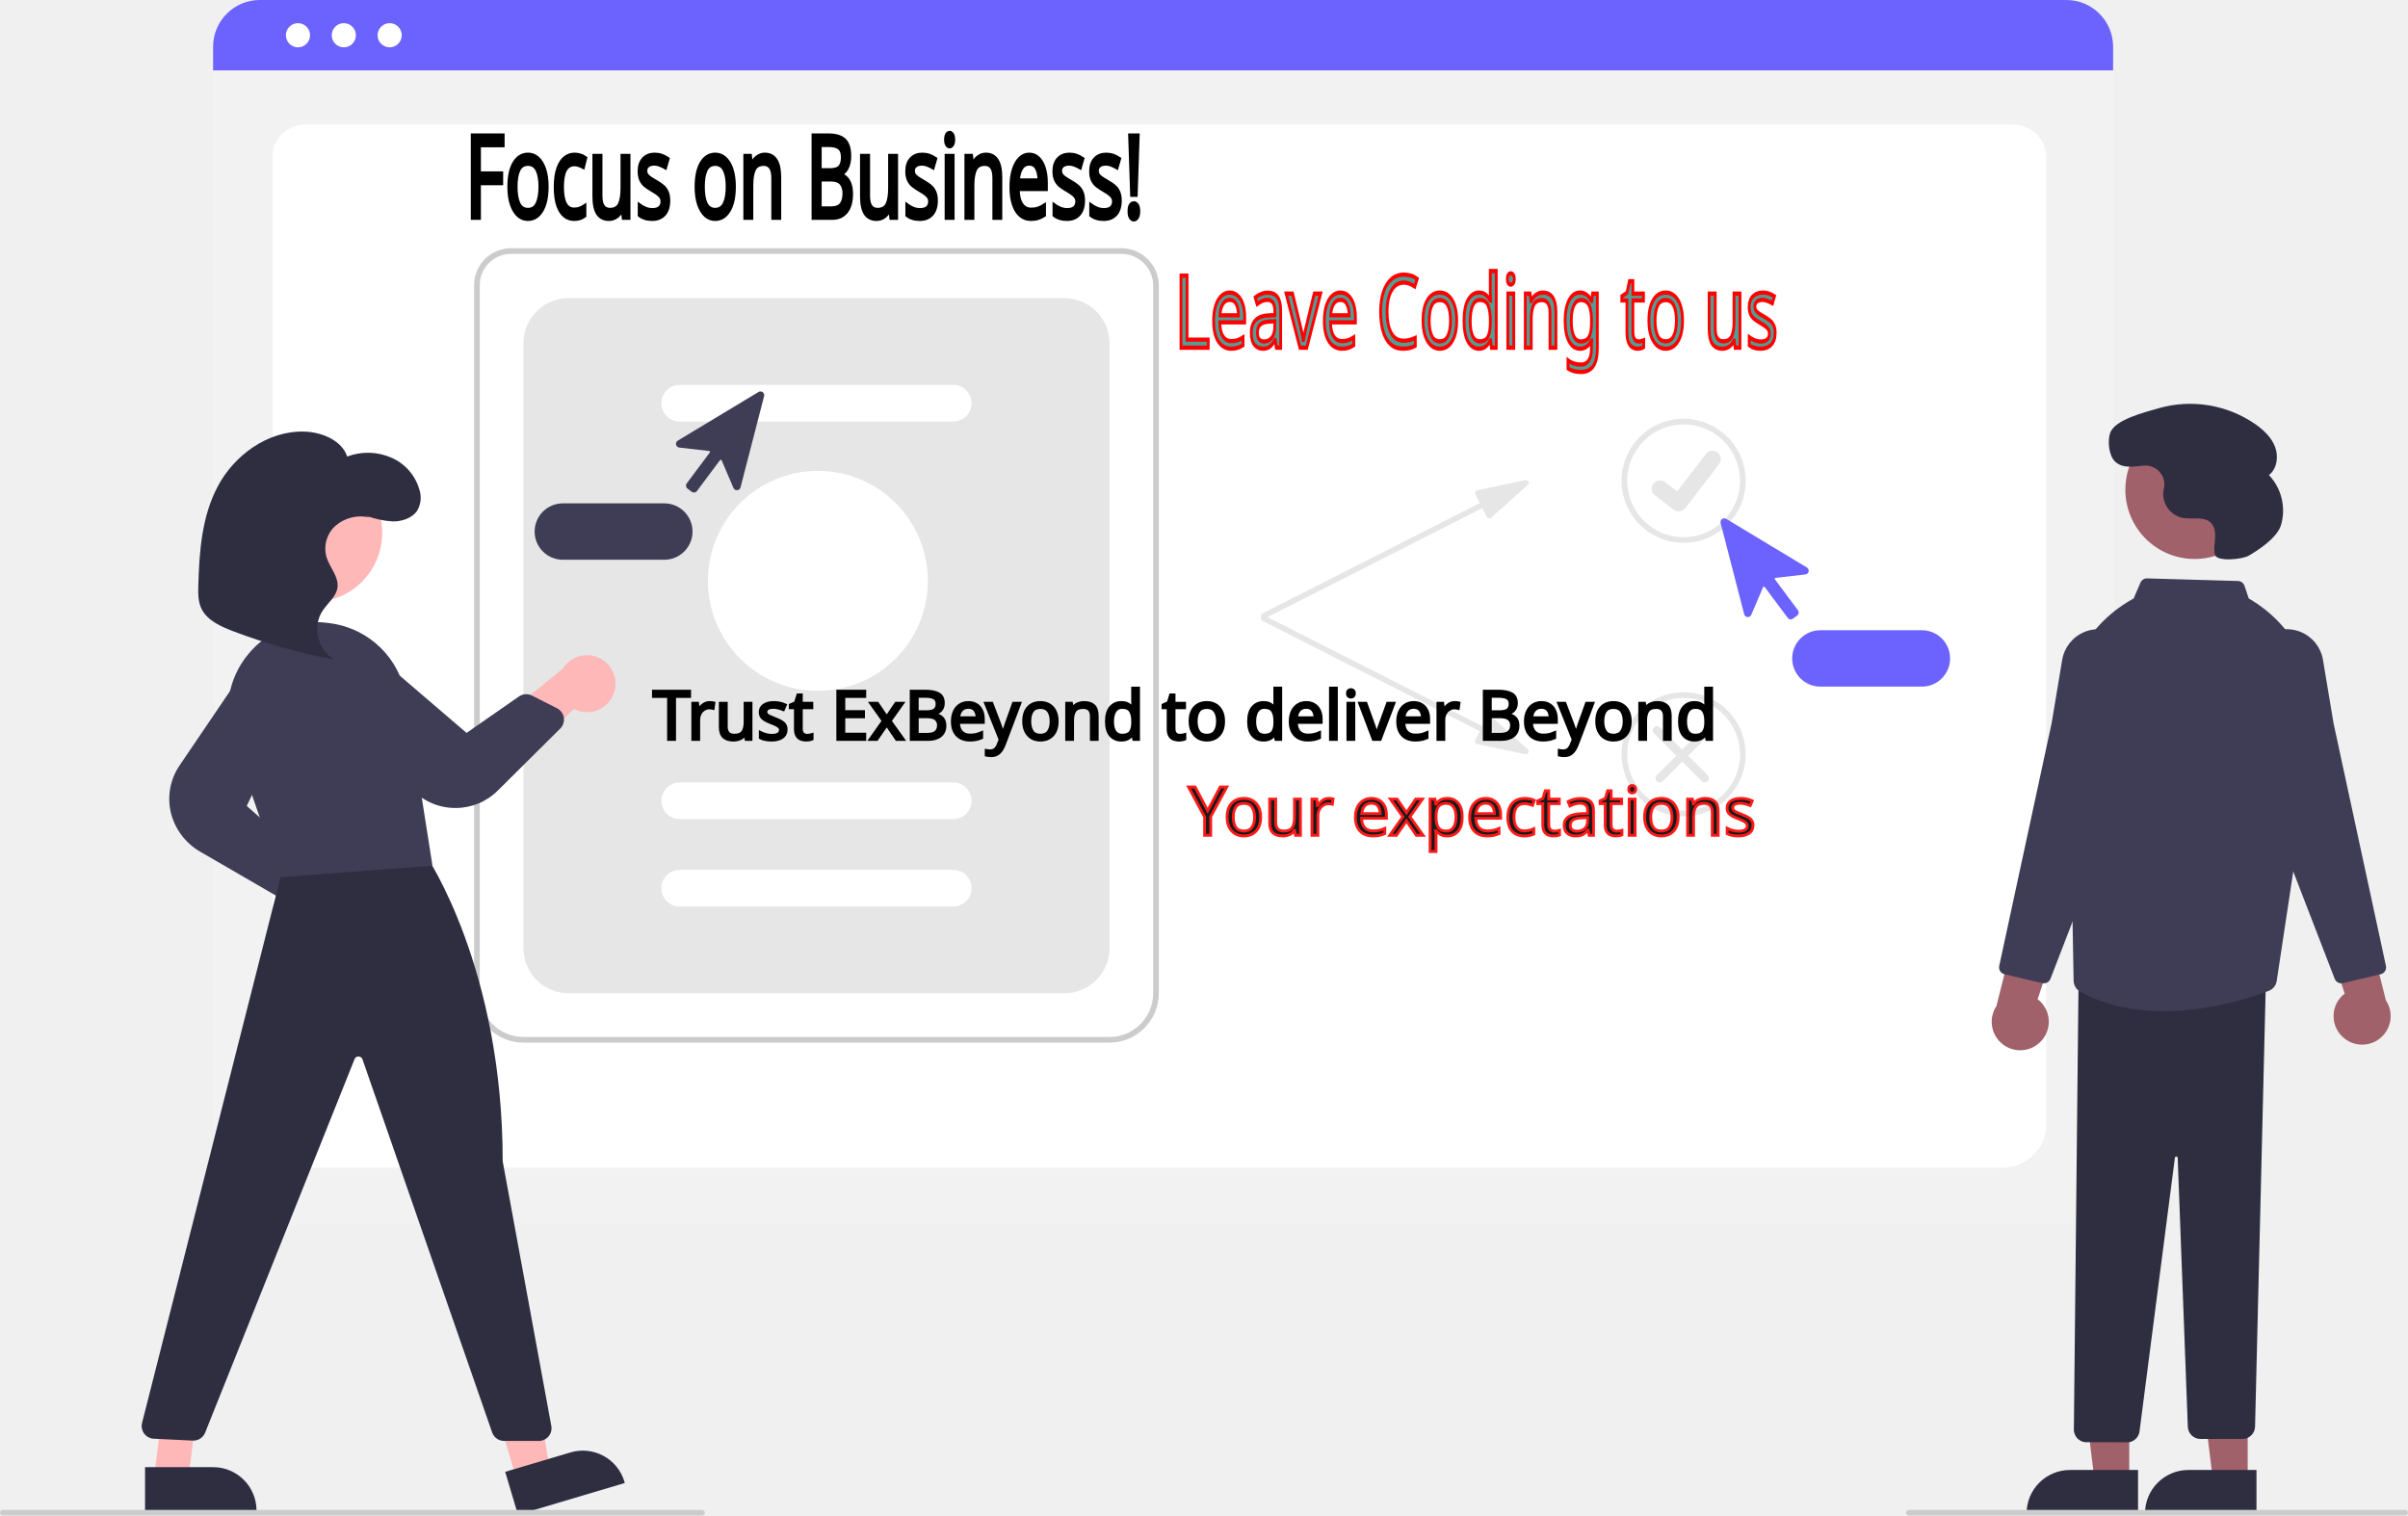
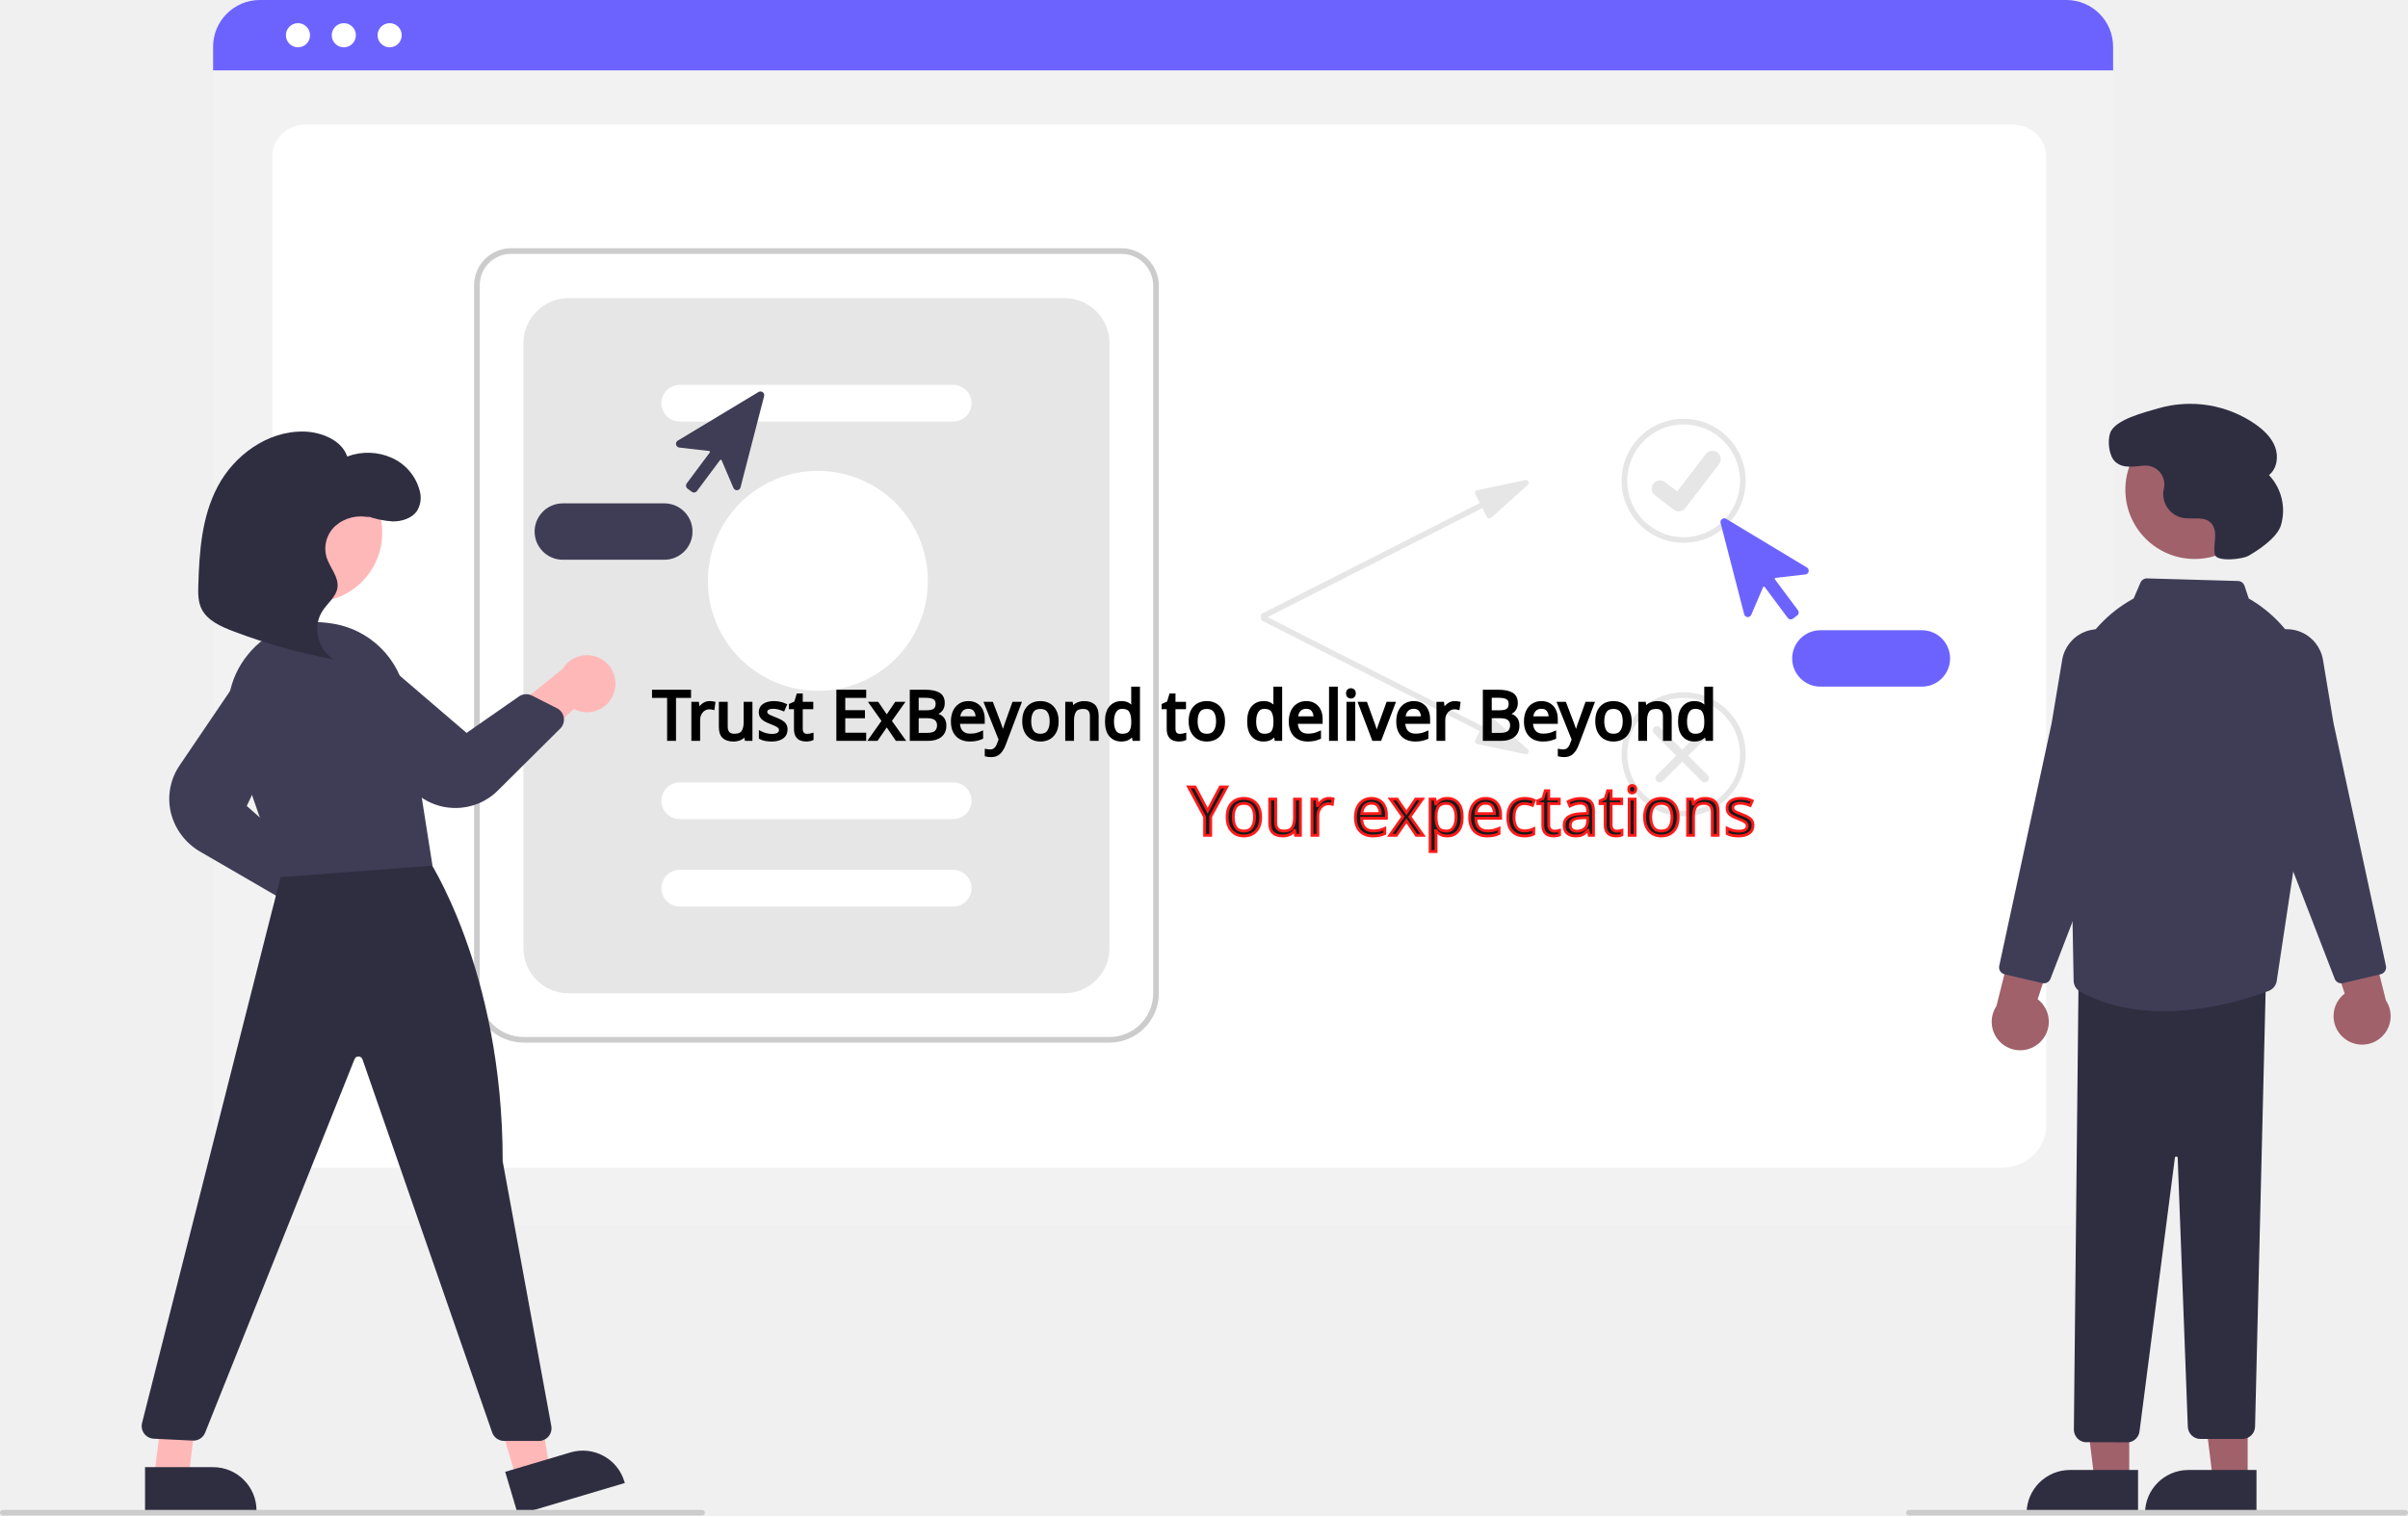
<svg xmlns="http://www.w3.org/2000/svg" width="854" height="537.526">
  <g>
-     <rect x="-1" y="-1" width="856" height="539.526" id="canvas_background" fill="none" />
+     <rect fill="none" id="canvas_background" height="539.526" width="856" y="-1" x="-1" />
  </g>
  <g>
-     <path d="m733.149,434.548l-640.838,0a16.519,16.519 0 0 1 -16.5,-16.5l0,-395.154a12.102,12.102 0 0 1 12.088,-12.088l649.453,0a12.311,12.311 0 0 1 12.297,12.297l0,394.945a16.519,16.519 0 0 1 -16.5,16.5z" fill="#f2f2f2" id="svg_1" />
-     <path d="m709.772,414.181l-597.245,0c-8.755,0 -15.878,-6.67 -15.878,-14.868l0,-344.105c0,-6.08 5.278,-11.027 11.766,-11.027l605.274,0c6.595,0 11.961,5.028 11.961,11.209l0,343.923c0,8.198 -7.123,14.868 -15.878,14.868z" fill="#fff" id="svg_2" />
-     <path d="m749.419,24.95l-673.84,0l0,-8.4a16.574,16.574 0 0 1 16.56,-16.55l640.72,0a16.574,16.574 0 0 1 16.56,16.55l0,8.4z" fill="#6c63ff" id="svg_3" />
-     <circle cx="105.674" cy="12.5" r="4.283" fill="#fff" id="svg_4" />
-     <circle cx="121.933" cy="12.5" r="4.283" fill="#fff" id="svg_5" />
-     <circle cx="138.192" cy="12.5" r="4.283" fill="#fff" id="svg_6" />
-     <path d="m393.482,369.782l-207.839,0a17.52,17.52 0 0 1 -17.5,-17.5l0,-251.154a13.103,13.103 0 0 1 13.088,-13.088l216.453,0a13.312,13.312 0 0 1 13.297,13.297l0,250.945a17.52,17.52 0 0 1 -17.5,17.5zm-212.251,-279.742a11.101,11.101 0 0 0 -11.088,11.088l0,251.154a15.517,15.517 0 0 0 15.5,15.5l207.839,0a15.518,15.518 0 0 0 15.5,-15.5l0,-250.945a11.31,11.31 0 0 0 -11.297,-11.297l-216.453,0z" fill="#ccc" id="svg_7" />
-     <path d="m201.644,352.282l175.839,0a16,16 0 0 0 16,-16l0,-214.548a16,16 0 0 0 -16,-16l-175.839,0a16,16 0 0 0 -16,16l0,214.548a16,16 0 0 0 16,16z" fill="#e6e6e6" id="svg_8" />
-     <path d="m338.063,149.509l-97,0a6.5,6.5 0 0 1 0,-13l97,0a6.5,6.5 0 1 1 0,13z" fill="#fff" id="svg_9" />
-     <path d="m338.063,290.509l-97,0a6.5,6.5 0 0 1 0,-13l97,0a6.5,6.5 0 1 1 0,13z" fill="#fff" id="svg_10" />
-     <path d="m338.063,321.509l-97,0a6.5,6.5 0 0 1 0,-13l97,0a6.5,6.5 0 1 1 0,13z" fill="#fff" id="svg_11" />
-     <circle cx="290.063" cy="206.009" r="39" fill="#fff" id="svg_12" />
-     <path d="m540.947,170.271l-17.037,3.593a1,1 0 0 0 -0.686,1.431l1.587,3.127l-77.044,39.107a1,1 0 1 0 0.905,1.783l77.044,-39.107l1.587,3.128a1,1 0 0 0 1.56,0.292l12.957,-11.632a1,1 0 0 0 -0.874,-1.723z" fill="#e6e6e6" id="svg_13" />
-     <path d="m540.947,267.478l-17.037,-3.593a1,1 0 0 1 -0.686,-1.431l1.587,-3.127l-77.044,-39.107a1,1 0 1 1 0.905,-1.783l77.044,39.107l1.587,-3.128a1,1 0 0 1 1.56,-0.292l12.957,11.632a1,1 0 0 1 -0.874,1.723z" fill="#e6e6e6" id="svg_14" />
-     <path d="m597.102,192.526a22,22 0 1 1 22,-22a22.025,22.025 0 0 1 -22,22zm0,-42a20,20 0 1 0 20,20a20.023,20.023 0 0 0 -20,-20z" fill="#e6e6e6" id="svg_15" />
-     <path d="m597.102,289.526a22,22 0 1 1 22,-22a22.025,22.025 0 0 1 -22,22zm0,-42a20,20 0 1 0 20,20a20.023,20.023 0 0 0 -20,-20z" fill="#e6e6e6" id="svg_16" />
-     <path id="a52d33ee-34c0-426d-bf77-f0f4463d7cbc" d="m595.359,181.366a2.93,2.93 0 0 1 -1.763,-0.586l-0.032,-0.024l-6.64,-5.079a2.951,2.951 0 1 1 3.591,-4.684l4.301,3.298l10.163,-13.259a2.95,2.95 0 0 1 4.135,-0.546l0.001,0.001l-0.063,0.088l0.065,-0.088a2.953,2.953 0 0 1 0.546,4.136l-11.954,15.589a2.951,2.951 0 0 1 -2.347,1.151l-0.003,0.004z" fill="#e6e6e6" />
-     <path d="m587.556,277.071a1.5,1.5 0 0 1 0,-2.121l16.971,-16.971a1.5,1.5 0 0 1 2.121,2.121l-16.971,16.971a1.5,1.5 0 0 1 -2.121,0z" fill="#e6e6e6" id="svg_17" />
-     <path d="m605.648,277.071a1.5,1.5 0 0 0 0,-2.121l-16.971,-16.971a1.5,1.5 0 0 0 -2.121,2.121l16.971,16.971a1.5,1.5 0 0 0 2.121,0z" fill="#e6e6e6" id="svg_18" />
-     <path d="m635.09,219.679a1.374,1.374 0 0 1 -0.194,-0.014a1.321,1.321 0 0 1 -0.874,-0.521l-8.175,-10.962a0.33,0.33 0 0 0 -0.567,0.067l-4.192,9.807a1.329,1.329 0 0 1 -2.51,-0.19l-8.364,-32.375a1.329,1.329 0 0 1 1.973,-1.471l28.64,17.255a1.329,1.329 0 0 1 -0.534,2.459l-10.591,1.218a0.33,0.33 0 0 0 -0.227,0.524l8.175,10.961a1.332,1.332 0 0 1 -0.271,1.861l-1.497,1.116a1.32,1.32 0 0 1 -0.792,0.264z" fill="#6c63ff" id="svg_19" />
-     <path d="m681.602,243.526l-36,0a10,10 0 0 1 0,-20l36,0a10,10 0 0 1 0,20z" fill="#6c63ff" id="svg_20" />
-     <path d="m245.323,174.415l-1.497,-1.116a1.332,1.332 0 0 1 -0.271,-1.861l8.175,-10.961a0.33,0.33 0 0 0 -0.227,-0.524l-10.591,-1.218a1.329,1.329 0 0 1 -0.534,-2.459l28.64,-17.255a1.329,1.329 0 0 1 1.973,1.471l-8.364,32.375a1.329,1.329 0 0 1 -2.51,0.19l-4.192,-9.807a0.33,0.33 0 0 0 -0.567,-0.067l-8.175,10.962a1.321,1.321 0 0 1 -0.874,0.521a1.375,1.375 0 0 1 -0.194,0.014a1.32,1.32 0 0 1 -0.792,-0.264z" fill="#3f3d56" id="svg_21" />
-     <path d="m189.602,188.526a10.011,10.011 0 0 1 10,-10l36,0a10,10 0 0 1 0,20l-36,0a10.011,10.011 0 0 1 -10,-10z" fill="#3f3d56" id="svg_22" />
-     <path d="m723.351,369.796a10.056,10.056 0 0 0 -0.693,-15.404l11.18,-33.941l-17.922,4.86l-7.869,31.486a10.11,10.11 0 0 0 15.304,12.999l0,0z" fill="#a0616a" id="svg_23" />
-     <path d="m830.854,367.796a10.056,10.056 0 0 1 0.693,-15.404l-11.18,-33.941l17.922,4.86l7.869,31.486a10.11,10.11 0 0 1 -15.304,12.999l0,0z" fill="#a0616a" id="svg_24" />
-     <circle cx="778.323" cy="173.688" r="24.561" fill="#a0616a" id="svg_25" />
-     <polygon points="755.138 525.359 742.879 525.359 737.046 478.071 755.141 478.071 755.138 525.359" fill="#a0616a" id="svg_26" />
-     <path d="m758.265,537.243l-39.531,-0.001l0,-0.5a15.386,15.386 0 0 1 15.386,-15.386l0.001,0l24.144,0.001l-0.001,15.887z" fill="#2f2e41" id="svg_27" />
-     <polygon points="797.138 525.359 784.879 525.359 779.046 478.071 797.141 478.071 797.138 525.359" fill="#a0616a" id="svg_28" />
-     <path d="m800.265,537.243l-39.531,-0.001l0,-0.5a15.386,15.386 0 0 1 15.386,-15.386l0.001,0l24.144,0.001l-0.001,15.887z" fill="#2f2e41" id="svg_29" />
-     <path d="m754.938,511.537l-14.401,-0.04a4.438,4.438 0 0 1 -3.459,-1.04a4.503,4.503 0 0 1 -1.578,-3.32l1.659,-159.376l66.456,-0.664l-3.855,158.865a4.474,4.474 0 0 1 -4.499,4.392l-14.85,0a4.486,4.486 0 0 1 -4.497,-4.331l-3.594,-95.35a0.475,0.475 0 0 0 -0.492,-0.481a0.492,0.492 0 0 0 -0.506,0.467l-12.505,96.754a4.504,4.504 0 0 1 -3.879,4.125z" fill="#2f2e41" id="svg_30" />
-     <path d="m767.337,358.618c-9.819,0 -20.196,-1.754 -29.563,-6.883a4.539,4.539 0 0 1 -2.362,-3.887l-1.31,-72.738l-1.843,-15.564a47.412,47.412 0 0 1 23.598,-46.81l0.852,-0.485l2.398,-5.597a2.479,2.479 0 0 1 2.369,-1.514l32.243,0.921a2.51,2.51 0 0 1 2.3,1.709l1.498,4.493a47.194,47.194 0 0 1 23.139,48.179l-13.216,87.469a4.497,4.497 0 0 1 -2.84,3.53c-5.849,2.222 -20.764,7.177 -37.262,7.177z" fill="#3f3d56" id="svg_31" />
-     <path d="m830.344,348.755a2.511,2.511 0 0 1 -2.336,-1.599l-16.372,-42.374l-13.389,-66.017a13.01,13.01 0 0 1 5.325,-13.273l0,0a13.019,13.019 0 0 1 20.277,8.547l3.747,22.48l18.581,86.058a2.51,2.51 0 0 1 -1.871,2.96l-13.393,3.151a2.462,2.462 0 0 1 -0.568,0.066z" fill="#3f3d56" id="svg_32" />
-     <path d="m724.86,348.755a2.466,2.466 0 0 1 -0.569,-0.066l-13.393,-3.151a2.51,2.51 0 0 1 -1.871,-2.96l18.586,-86.081l3.742,-22.457a13.019,13.019 0 0 1 20.277,-8.547l0,0a13.01,13.01 0 0 1 5.325,13.273l-13.365,65.936l-16.396,42.456a2.511,2.511 0 0 1 -2.336,1.598z" fill="#3f3d56" id="svg_33" />
-     <path d="m797.44,197.119c-2.274,1.308 -11.262,2.176 -11.903,-0.368l-0.014,-0.056c-0.446,-1.864 -0.076,-3.811 0.052,-5.723s-0.059,-4.013 -1.362,-5.419c-2.428,-2.621 -6.748,-1.232 -10.258,-1.894a8.664,8.664 0 0 1 -6.74,-9.253c0.05,-0.398 0.128,-0.795 0.216,-1.193a6.673,6.673 0 0 0 -6.927,-8.081c-3.548,0.203 -7.378,1.278 -10.314,-1.35c-2.27,-2.032 -2.824,-7.322 -1.827,-10.201c1.676,-4.838 12.414,-7.371 17.102,-8.764a40.62,40.62 0 0 1 34.43,5.65c2.961,2.087 5.727,4.71 6.989,8.106s0.653,7.68 -2.193,9.922a18.332,18.332 0 0 1 4.246,17.806c-1.406,4.529 -8.114,8.872 -11.499,10.82z" fill="#2f2e41" id="svg_34" />
-     <path d="m113.569,333.109a10.056,10.056 0 0 1 -8.667,-12.753l-29.274,-20.494l17.265,-6.837l25.152,20.509a10.11,10.11 0 0 1 -4.477,19.574z" fill="#ffb8b8" id="svg_35" />
-     <path d="m97.671,317.531l-26.511,-15.376a22.056,22.056 0 0 1 -10.637,-14.237a21.139,21.139 0 0 1 3.196,-16.486l21.946,-32.371a10.969,10.969 0 0 1 18.979,10.881l-17.137,35.905l17.36,15.286a4.506,4.506 0 0 1 1.425,4.325l-1.965,9.127a4.453,4.453 0 0 1 -2.578,3.168a4.456,4.456 0 0 1 -4.079,-0.222l0,-0z" fill="#3f3d56" id="svg_36" />
-     <path d="m217.795,245.6a10.056,10.056 0 0 1 -14.263,5.859l-26.076,24.434l-3.14,-18.302l25.244,-20.397a10.11,10.11 0 0 1 18.235,8.407z" fill="#ffb8b8" id="svg_37" />
-     <circle cx="110.992" cy="188.964" r="24.561" fill="#ffb8b8" id="svg_38" />
-     <polygon points="183.308 524.961 195.059 521.465 187.165 474.477 169.822 479.637 183.308 524.961" fill="#ffb8b8" id="svg_39" />
-     <path d="m179.169,522.016l23.141,-6.885l0.001,-0a15.386,15.386 0 0 1 19.135,10.36l0.143,0.479l-37.889,11.273l-4.531,-15.227z" fill="#2f2e41" id="svg_40" />
-     <polygon points="54.57 524.359 66.829 524.359 72.662 477.071 60.568 477.071 54.57 524.359" fill="#ffb8b8" id="svg_41" />
-     <path d="m51.442,520.356l24.144,-0.001l0.001,0a15.386,15.386 0 0 1 15.386,15.386l0,0.5l-39.531,0.001l-0.001,-15.887z" fill="#2f2e41" id="svg_42" />
-     <path d="m174.537,508.036l-45.986,-132.327a1.471,1.471 0 0 0 -1.382,-1.007a1.433,1.433 0 0 0 -1.427,0.942l-52.989,132.468a4.479,4.479 0 0 1 -4.396,2.823l-13.831,-0.671a4.5,4.5 0 0 1 -4.143,-5.602l50.123,-197.544l50.287,-4.104l0.328,0.474c0.272,0.393 27.178,40.003 27.161,108.39l17.241,93.866a4.501,4.501 0 0 1 -4.426,5.313l-12.31,0a4.504,4.504 0 0 1 -4.251,-3.022z" fill="#2f2e41" id="svg_43" />
-     <path d="m82.581,262.312a31.289,31.289 0 0 1 5.354,-30.169a30.901,30.901 0 0 1 28.086,-11.24q0.625,0.084 1.242,0.169l0,0a31.273,31.273 0 0 1 26.722,26.215l9.391,59.73l-53.541,4.041l-0.384,0.028l-16.871,-48.773z" fill="#3f3d56" id="svg_44" />
-     <path d="m160.71,286.549a21.137,21.137 0 0 1 -15.342,-7.389l-25.327,-29.359a11.322,11.322 0 0 1 -2.865,-8.03a10.859,10.859 0 0 1 4.099,-7.954a10.983,10.983 0 0 1 13.991,0.236l30.204,25.886l18.582,-12.927a4.496,4.496 0 0 1 4.602,-0.32l8.894,4.502a4.5,4.5 0 0 1 1.138,7.208l-22.113,21.962a21.174,21.174 0 0 1 -15.011,6.201q-0.425,-0 -0.853,-0.016z" fill="#3f3d56" id="svg_45" />
-     <path d="m129.668,182.83a32.002,32.002 0 0 0 9.554,2.102c3.293,0.041 6.793,-1.099 8.595,-3.607a8.986,8.986 0 0 0 0.989,-7.439a17.671,17.671 0 0 0 -9.752,-11.457a20.761,20.761 0 0 0 -15.918,-0.512c-1.848,-5.618 -8.808,-8.675 -15.25,-8.848c-13.16,-0.353 -24.926,8.62 -30.644,19.41s-6.553,23.123 -6.908,35.097c-0.087,2.92 -0.123,5.965 1.26,8.602c2.06,3.926 6.741,6.04 11.152,7.716a209.368,209.368 0 0 0 35.667,10.026c-5.84,-3.732 -7.692,-11.766 -3.993,-17.319c1.81,-2.717 4.781,-4.979 5.262,-8.125c0.577,-3.773 -2.643,-7.072 -3.833,-10.724a10.898,10.898 0 0 1 3.109,-11.25a13.666,13.666 0 0 1 12.338,-2.926" fill="#2f2e41" id="svg_46" />
-     <path d="m249,537.526l-248,0a1,1 0 0 1 0,-2l248,0a1,1 0 0 1 0,2z" fill="#ccc" id="svg_47" />
-     <path d="m853,537.526l-176,0a1,1 0 0 1 0,-2l176,0a1,1 0 0 1 0,2z" fill="#ccc" id="svg_48" />
+     <path id="svg_1" fill="#f2f2f2" d="m733.149,434.548l-640.838,0a16.519,16.519 0 0 1 -16.5,-16.5l0,-395.154a12.102,12.102 0 0 1 12.088,-12.088l649.453,0a12.311,12.311 0 0 1 12.297,12.297l0,394.945a16.519,16.519 0 0 1 -16.5,16.5z" />
+     <path id="svg_2" fill="#fff" d="m709.772,414.181l-597.245,0c-8.755,0 -15.878,-6.67 -15.878,-14.868l0,-344.105c0,-6.08 5.278,-11.027 11.766,-11.027l605.274,0c6.595,0 11.961,5.028 11.961,11.209l0,343.923c0,8.198 -7.123,14.868 -15.878,14.868z" />
+     <path id="svg_3" fill="#6c63ff" d="m749.419,24.95l-673.84,0l0,-8.4a16.574,16.574 0 0 1 16.56,-16.55l640.72,0a16.574,16.574 0 0 1 16.56,16.55l0,8.4z" />
+     <circle id="svg_4" fill="#fff" r="4.283" cy="12.5" cx="105.674" />
+     <circle id="svg_5" fill="#fff" r="4.283" cy="12.5" cx="121.933" />
+     <circle id="svg_6" fill="#fff" r="4.283" cy="12.5" cx="138.192" />
+     <path id="svg_7" fill="#ccc" d="m393.482,369.782l-207.839,0a17.52,17.52 0 0 1 -17.5,-17.5l0,-251.154a13.103,13.103 0 0 1 13.088,-13.088l216.453,0a13.312,13.312 0 0 1 13.297,13.297l0,250.945a17.52,17.52 0 0 1 -17.5,17.5zm-212.251,-279.742a11.101,11.101 0 0 0 -11.088,11.088l0,251.154a15.517,15.517 0 0 0 15.5,15.5l207.839,0a15.518,15.518 0 0 0 15.5,-15.5l0,-250.945a11.31,11.31 0 0 0 -11.297,-11.297l-216.453,0z" />
+     <path id="svg_8" fill="#e6e6e6" d="m201.644,352.282l175.839,0a16,16 0 0 0 16,-16l0,-214.548a16,16 0 0 0 -16,-16l-175.839,0a16,16 0 0 0 -16,16l0,214.548a16,16 0 0 0 16,16z" />
+     <path id="svg_9" fill="#fff" d="m338.063,149.509l-97,0a6.5,6.5 0 0 1 0,-13l97,0a6.5,6.5 0 1 1 0,13z" />
+     <path id="svg_10" fill="#fff" d="m338.063,290.509l-97,0a6.5,6.5 0 0 1 0,-13l97,0a6.5,6.5 0 1 1 0,13z" />
+     <path id="svg_11" fill="#fff" d="m338.063,321.509l-97,0a6.5,6.5 0 0 1 0,-13l97,0a6.5,6.5 0 1 1 0,13z" />
+     <circle id="svg_12" fill="#fff" r="39" cy="206.009" cx="290.063" />
+     <path id="svg_13" fill="#e6e6e6" d="m540.947,170.271l-17.037,3.593a1,1 0 0 0 -0.686,1.431l1.587,3.127l-77.044,39.107a1,1 0 1 0 0.905,1.783l77.044,-39.107l1.587,3.128a1,1 0 0 0 1.56,0.292l12.957,-11.632a1,1 0 0 0 -0.874,-1.723z" />
+     <path id="svg_14" fill="#e6e6e6" d="m540.947,267.478l-17.037,-3.593a1,1 0 0 1 -0.686,-1.431l1.587,-3.127l-77.044,-39.107a1,1 0 1 1 0.905,-1.783l77.044,39.107l1.587,-3.128a1,1 0 0 1 1.56,-0.292l12.957,11.632a1,1 0 0 1 -0.874,1.723z" />
+     <path id="svg_15" fill="#e6e6e6" d="m597.102,192.526a22,22 0 1 1 22,-22a22.025,22.025 0 0 1 -22,22zm0,-42a20,20 0 1 0 20,20a20.023,20.023 0 0 0 -20,-20z" />
+     <path id="svg_16" fill="#e6e6e6" d="m597.102,289.526a22,22 0 1 1 22,-22a22.025,22.025 0 0 1 -22,22zm0,-42a20,20 0 1 0 20,20a20.023,20.023 0 0 0 -20,-20z" />
+     <path fill="#e6e6e6" d="m595.359,181.366a2.93,2.93 0 0 1 -1.763,-0.586l-0.032,-0.024l-6.64,-5.079a2.951,2.951 0 1 1 3.591,-4.684l4.301,3.298l10.163,-13.259a2.95,2.95 0 0 1 4.135,-0.546l0.001,0.001l-0.063,0.088l0.065,-0.088a2.953,2.953 0 0 1 0.546,4.136l-11.954,15.589a2.951,2.951 0 0 1 -2.347,1.151l-0.003,0.004z" id="a52d33ee-34c0-426d-bf77-f0f4463d7cbc" />
+     <path id="svg_17" fill="#e6e6e6" d="m587.556,277.071a1.5,1.5 0 0 1 0,-2.121l16.971,-16.971a1.5,1.5 0 0 1 2.121,2.121l-16.971,16.971a1.5,1.5 0 0 1 -2.121,0z" />
+     <path id="svg_18" fill="#e6e6e6" d="m605.648,277.071a1.5,1.5 0 0 0 0,-2.121l-16.971,-16.971a1.5,1.5 0 0 0 -2.121,2.121l16.971,16.971a1.5,1.5 0 0 0 2.121,0z" />
+     <path id="svg_19" fill="#6c63ff" d="m635.09,219.679a1.374,1.374 0 0 1 -0.194,-0.014a1.321,1.321 0 0 1 -0.874,-0.521l-8.175,-10.962a0.33,0.33 0 0 0 -0.567,0.067l-4.192,9.807a1.329,1.329 0 0 1 -2.51,-0.19l-8.364,-32.375a1.329,1.329 0 0 1 1.973,-1.471l28.64,17.255a1.329,1.329 0 0 1 -0.534,2.459l-10.591,1.218a0.33,0.33 0 0 0 -0.227,0.524l8.175,10.961a1.332,1.332 0 0 1 -0.271,1.861l-1.497,1.116a1.32,1.32 0 0 1 -0.792,0.264z" />
+     <path id="svg_20" fill="#6c63ff" d="m681.602,243.526l-36,0a10,10 0 0 1 0,-20l36,0a10,10 0 0 1 0,20z" />
+     <path id="svg_21" fill="#3f3d56" d="m245.323,174.415l-1.497,-1.116a1.332,1.332 0 0 1 -0.271,-1.861l8.175,-10.961a0.33,0.33 0 0 0 -0.227,-0.524l-10.591,-1.218a1.329,1.329 0 0 1 -0.534,-2.459l28.64,-17.255a1.329,1.329 0 0 1 1.973,1.471l-8.364,32.375a1.329,1.329 0 0 1 -2.51,0.19l-4.192,-9.807a0.33,0.33 0 0 0 -0.567,-0.067l-8.175,10.962a1.321,1.321 0 0 1 -0.874,0.521a1.375,1.375 0 0 1 -0.194,0.014a1.32,1.32 0 0 1 -0.792,-0.264z" />
+     <path id="svg_22" fill="#3f3d56" d="m189.602,188.526a10.011,10.011 0 0 1 10,-10l36,0a10,10 0 0 1 0,20l-36,0a10.011,10.011 0 0 1 -10,-10z" />
+     <path id="svg_23" fill="#a0616a" d="m723.351,369.796a10.056,10.056 0 0 0 -0.693,-15.404l11.18,-33.941l-17.922,4.86l-7.869,31.486a10.11,10.11 0 0 0 15.304,12.999l0,0z" />
+     <path id="svg_24" fill="#a0616a" d="m830.854,367.796a10.056,10.056 0 0 1 0.693,-15.404l-11.18,-33.941l17.922,4.86l7.869,31.486a10.11,10.11 0 0 1 -15.304,12.999l0,0z" />
+     <circle id="svg_25" fill="#a0616a" r="24.561" cy="173.688" cx="778.323" />
+     <polygon id="svg_26" fill="#a0616a" points="755.138 525.359 742.879 525.359 737.046 478.071 755.141 478.071 755.138 525.359" />
+     <path id="svg_27" fill="#2f2e41" d="m758.265,537.243l-39.531,-0.001l0,-0.5a15.386,15.386 0 0 1 15.386,-15.386l0.001,0l24.144,0.001l-0.001,15.887z" />
+     <polygon id="svg_28" fill="#a0616a" points="797.138 525.359 784.879 525.359 779.046 478.071 797.141 478.071 797.138 525.359" />
+     <path id="svg_29" fill="#2f2e41" d="m800.265,537.243l-39.531,-0.001l0,-0.5a15.386,15.386 0 0 1 15.386,-15.386l0.001,0l24.144,0.001l-0.001,15.887z" />
+     <path id="svg_30" fill="#2f2e41" d="m754.938,511.537l-14.401,-0.04a4.438,4.438 0 0 1 -3.459,-1.04a4.503,4.503 0 0 1 -1.578,-3.32l1.659,-159.376l66.456,-0.664l-3.855,158.865a4.474,4.474 0 0 1 -4.499,4.392l-14.85,0a4.486,4.486 0 0 1 -4.497,-4.331l-3.594,-95.35a0.475,0.475 0 0 0 -0.492,-0.481a0.492,0.492 0 0 0 -0.506,0.467l-12.505,96.754a4.504,4.504 0 0 1 -3.879,4.125z" />
+     <path id="svg_31" fill="#3f3d56" d="m767.337,358.618c-9.819,0 -20.196,-1.754 -29.563,-6.883a4.539,4.539 0 0 1 -2.362,-3.887l-1.31,-72.738l-1.843,-15.564a47.412,47.412 0 0 1 23.598,-46.81l0.852,-0.485l2.398,-5.597a2.479,2.479 0 0 1 2.369,-1.514l32.243,0.921a2.51,2.51 0 0 1 2.3,1.709l1.498,4.493a47.194,47.194 0 0 1 23.139,48.179l-13.216,87.469a4.497,4.497 0 0 1 -2.84,3.53c-5.849,2.222 -20.764,7.177 -37.262,7.177z" />
+     <path id="svg_32" fill="#3f3d56" d="m830.344,348.755a2.511,2.511 0 0 1 -2.336,-1.599l-16.372,-42.374l-13.389,-66.017a13.01,13.01 0 0 1 5.325,-13.273l0,0a13.019,13.019 0 0 1 20.277,8.547l3.747,22.48l18.581,86.058a2.51,2.51 0 0 1 -1.871,2.96l-13.393,3.151a2.462,2.462 0 0 1 -0.568,0.066z" />
+     <path id="svg_33" fill="#3f3d56" d="m724.86,348.755a2.466,2.466 0 0 1 -0.569,-0.066l-13.393,-3.151a2.51,2.51 0 0 1 -1.871,-2.96l18.586,-86.081l3.742,-22.457a13.019,13.019 0 0 1 20.277,-8.547l0,0a13.01,13.01 0 0 1 5.325,13.273l-13.365,65.936l-16.396,42.456a2.511,2.511 0 0 1 -2.336,1.598z" />
+     <path id="svg_34" fill="#2f2e41" d="m797.44,197.119c-2.274,1.308 -11.262,2.176 -11.903,-0.368l-0.014,-0.056c-0.446,-1.864 -0.076,-3.811 0.052,-5.723s-0.059,-4.013 -1.362,-5.419c-2.428,-2.621 -6.748,-1.232 -10.258,-1.894a8.664,8.664 0 0 1 -6.74,-9.253c0.05,-0.398 0.128,-0.795 0.216,-1.193a6.673,6.673 0 0 0 -6.927,-8.081c-3.548,0.203 -7.378,1.278 -10.314,-1.35c-2.27,-2.032 -2.824,-7.322 -1.827,-10.201c1.676,-4.838 12.414,-7.371 17.102,-8.764a40.62,40.62 0 0 1 34.43,5.65c2.961,2.087 5.727,4.71 6.989,8.106s0.653,7.68 -2.193,9.922a18.332,18.332 0 0 1 4.246,17.806c-1.406,4.529 -8.114,8.872 -11.499,10.82z" />
+     <path id="svg_35" fill="#ffb8b8" d="m113.569,333.109a10.056,10.056 0 0 1 -8.667,-12.753l-29.274,-20.494l17.265,-6.837l25.152,20.509a10.11,10.11 0 0 1 -4.477,19.574z" />
+     <path id="svg_36" fill="#3f3d56" d="m97.671,317.531l-26.511,-15.376a22.056,22.056 0 0 1 -10.637,-14.237a21.139,21.139 0 0 1 3.196,-16.486l21.946,-32.371a10.969,10.969 0 0 1 18.979,10.881l-17.137,35.905l17.36,15.286a4.506,4.506 0 0 1 1.425,4.325l-1.965,9.127a4.453,4.453 0 0 1 -2.578,3.168a4.456,4.456 0 0 1 -4.079,-0.222l0,-0z" />
+     <path id="svg_37" fill="#ffb8b8" d="m217.795,245.6a10.056,10.056 0 0 1 -14.263,5.859l-26.076,24.434l-3.14,-18.302l25.244,-20.397a10.11,10.11 0 0 1 18.235,8.407z" />
+     <circle id="svg_38" fill="#ffb8b8" r="24.561" cy="188.964" cx="110.992" />
+     <polygon id="svg_39" fill="#ffb8b8" points="183.308 524.961 195.059 521.465 187.165 474.477 169.822 479.637 183.308 524.961" />
+     <path id="svg_40" fill="#2f2e41" d="m179.169,522.016l23.141,-6.885l0.001,-0a15.386,15.386 0 0 1 19.135,10.36l0.143,0.479l-37.889,11.273l-4.531,-15.227z" />
+     <polygon id="svg_41" fill="#ffb8b8" points="54.57 524.359 66.829 524.359 72.662 477.071 60.568 477.071 54.57 524.359" />
+     <path id="svg_42" fill="#2f2e41" d="m51.442,520.356l24.144,-0.001l0.001,0a15.386,15.386 0 0 1 15.386,15.386l0,0.5l-39.531,0.001l-0.001,-15.887z" />
+     <path id="svg_43" fill="#2f2e41" d="m174.537,508.036l-45.986,-132.327a1.471,1.471 0 0 0 -1.382,-1.007a1.433,1.433 0 0 0 -1.427,0.942l-52.989,132.468a4.479,4.479 0 0 1 -4.396,2.823l-13.831,-0.671a4.5,4.5 0 0 1 -4.143,-5.602l50.123,-197.544l50.287,-4.104l0.328,0.474c0.272,0.393 27.178,40.003 27.161,108.39l17.241,93.866a4.501,4.501 0 0 1 -4.426,5.313l-12.31,0a4.504,4.504 0 0 1 -4.251,-3.022z" />
+     <path id="svg_44" fill="#3f3d56" d="m82.581,262.312a31.289,31.289 0 0 1 5.354,-30.169a30.901,30.901 0 0 1 28.086,-11.24q0.625,0.084 1.242,0.169l0,0a31.273,31.273 0 0 1 26.722,26.215l9.391,59.73l-53.541,4.041l-0.384,0.028l-16.871,-48.773z" />
+     <path id="svg_45" fill="#3f3d56" d="m160.71,286.549a21.137,21.137 0 0 1 -15.342,-7.389l-25.327,-29.359a11.322,11.322 0 0 1 -2.865,-8.03a10.859,10.859 0 0 1 4.099,-7.954a10.983,10.983 0 0 1 13.991,0.236l30.204,25.886l18.582,-12.927a4.496,4.496 0 0 1 4.602,-0.32l8.894,4.502a4.5,4.5 0 0 1 1.138,7.208l-22.113,21.962a21.174,21.174 0 0 1 -15.011,6.201q-0.425,-0 -0.853,-0.016z" />
+     <path id="svg_46" fill="#2f2e41" d="m129.668,182.83a32.002,32.002 0 0 0 9.554,2.102c3.293,0.041 6.793,-1.099 8.595,-3.607a8.986,8.986 0 0 0 0.989,-7.439a17.671,17.671 0 0 0 -9.752,-11.457a20.761,20.761 0 0 0 -15.918,-0.512c-1.848,-5.618 -8.808,-8.675 -15.25,-8.848c-13.16,-0.353 -24.926,8.62 -30.644,19.41s-6.553,23.123 -6.908,35.097c-0.087,2.92 -0.123,5.965 1.26,8.602c2.06,3.926 6.741,6.04 11.152,7.716a209.368,209.368 0 0 0 35.667,10.026c-5.84,-3.732 -7.692,-11.766 -3.993,-17.319c1.81,-2.717 4.781,-4.979 5.262,-8.125c0.577,-3.773 -2.643,-7.072 -3.833,-10.724a10.898,10.898 0 0 1 3.109,-11.25a13.666,13.666 0 0 1 12.338,-2.926" />
+     <path id="svg_47" fill="#ccc" d="m249,537.526l-248,0a1,1 0 0 1 0,-2l248,0a1,1 0 0 1 0,2z" />
+     <path id="svg_48" fill="#ccc" d="m853,537.526l-176,0a1,1 0 0 1 0,-2l176,0a1,1 0 0 1 0,2z" />
  </g>
  <g>
-     <text style="cursor: move;" font-style="normal" font-weight="normal" stroke="#ff0000" transform="matrix(1.001727,0,0,1.491164,-0.2374768,-52.73634) " xml:space="preserve" text-anchor="start" font-family="'Montserrat'" font-size="24" id="svg_50" y="118.067" x="416.019" fill="#529D94">Leave Coding to us</text>
-     <text stroke="#000" transform="matrix(1.13316,0,0,1.689284,-48.2705,-308.2822) " xml:space="preserve" text-anchor="start" font-family="'Montserrat'" font-size="24" id="svg_51" y="228.148" x="188.12" opacity="undefined" fill-opacity="null" stroke-opacity="null" stroke-dasharray="null" stroke-width="null" fill="#000000">Focus on Business!</text>
-     <text xml:space="preserve" text-anchor="start" font-family="'Montserrat'" font-size="24" id="svg_52" y="262.263" x="231.5" fill-opacity="null" stroke-opacity="null" stroke-dasharray="null" stroke-width="null" stroke="#000" fill="#000000">Trust ExBeyond to deliver Beyond</text>
-     <text xml:space="preserve" text-anchor="start" font-family="'Montserrat'" font-size="24" id="svg_53" y="296.263" x="421.5" opacity="0.9" fill-opacity="null" stroke-dasharray="null" stroke-width="null" stroke="#ff0000" fill="#000000">Your expectations</text>
+     <text fill="#000000" stroke="#000" stroke-width="null" stroke-dasharray="null" stroke-opacity="null" fill-opacity="null" x="231.5" y="262.263" id="svg_52" font-size="24" font-family="'Montserrat'" text-anchor="start" xml:space="preserve">Trust ExBeyond to deliver Beyond</text>
+     <text fill="#000000" stroke="#ff0000" stroke-width="null" stroke-dasharray="null" fill-opacity="null" opacity="0.9" x="421.5" y="296.263" id="svg_53" font-size="24" font-family="'Montserrat'" text-anchor="start" xml:space="preserve">Your expectations</text>
  </g>
</svg>
